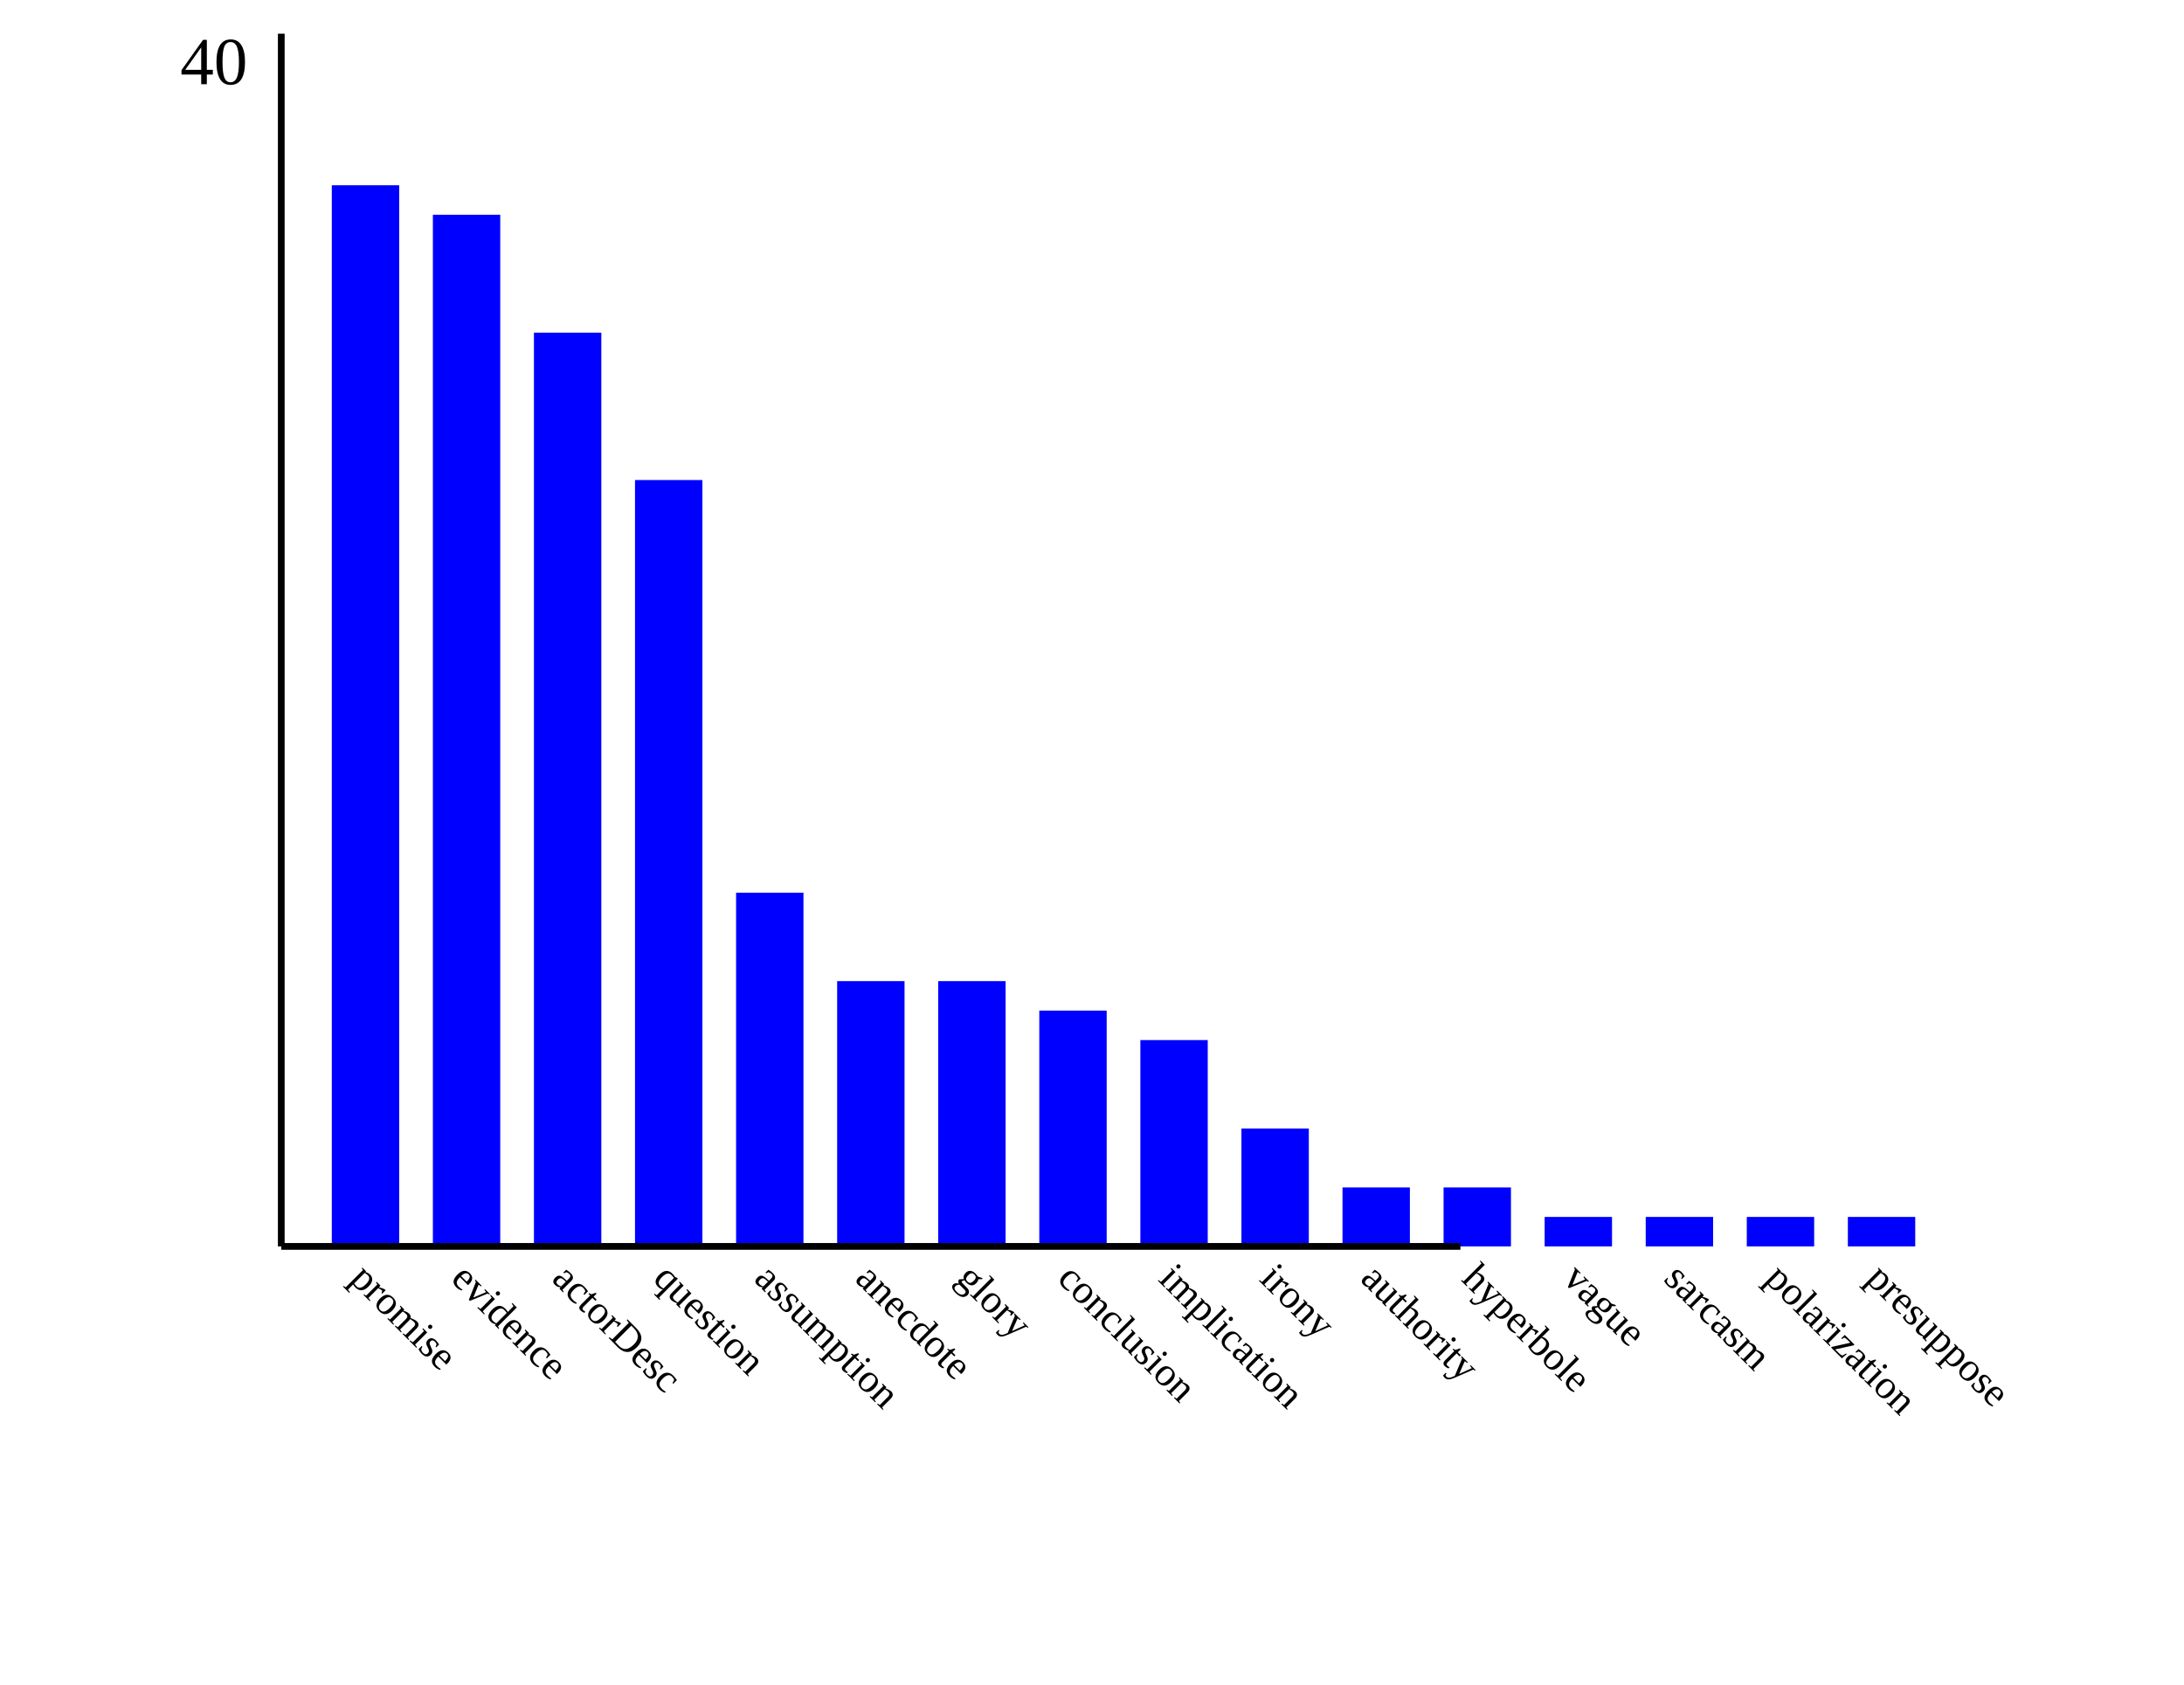
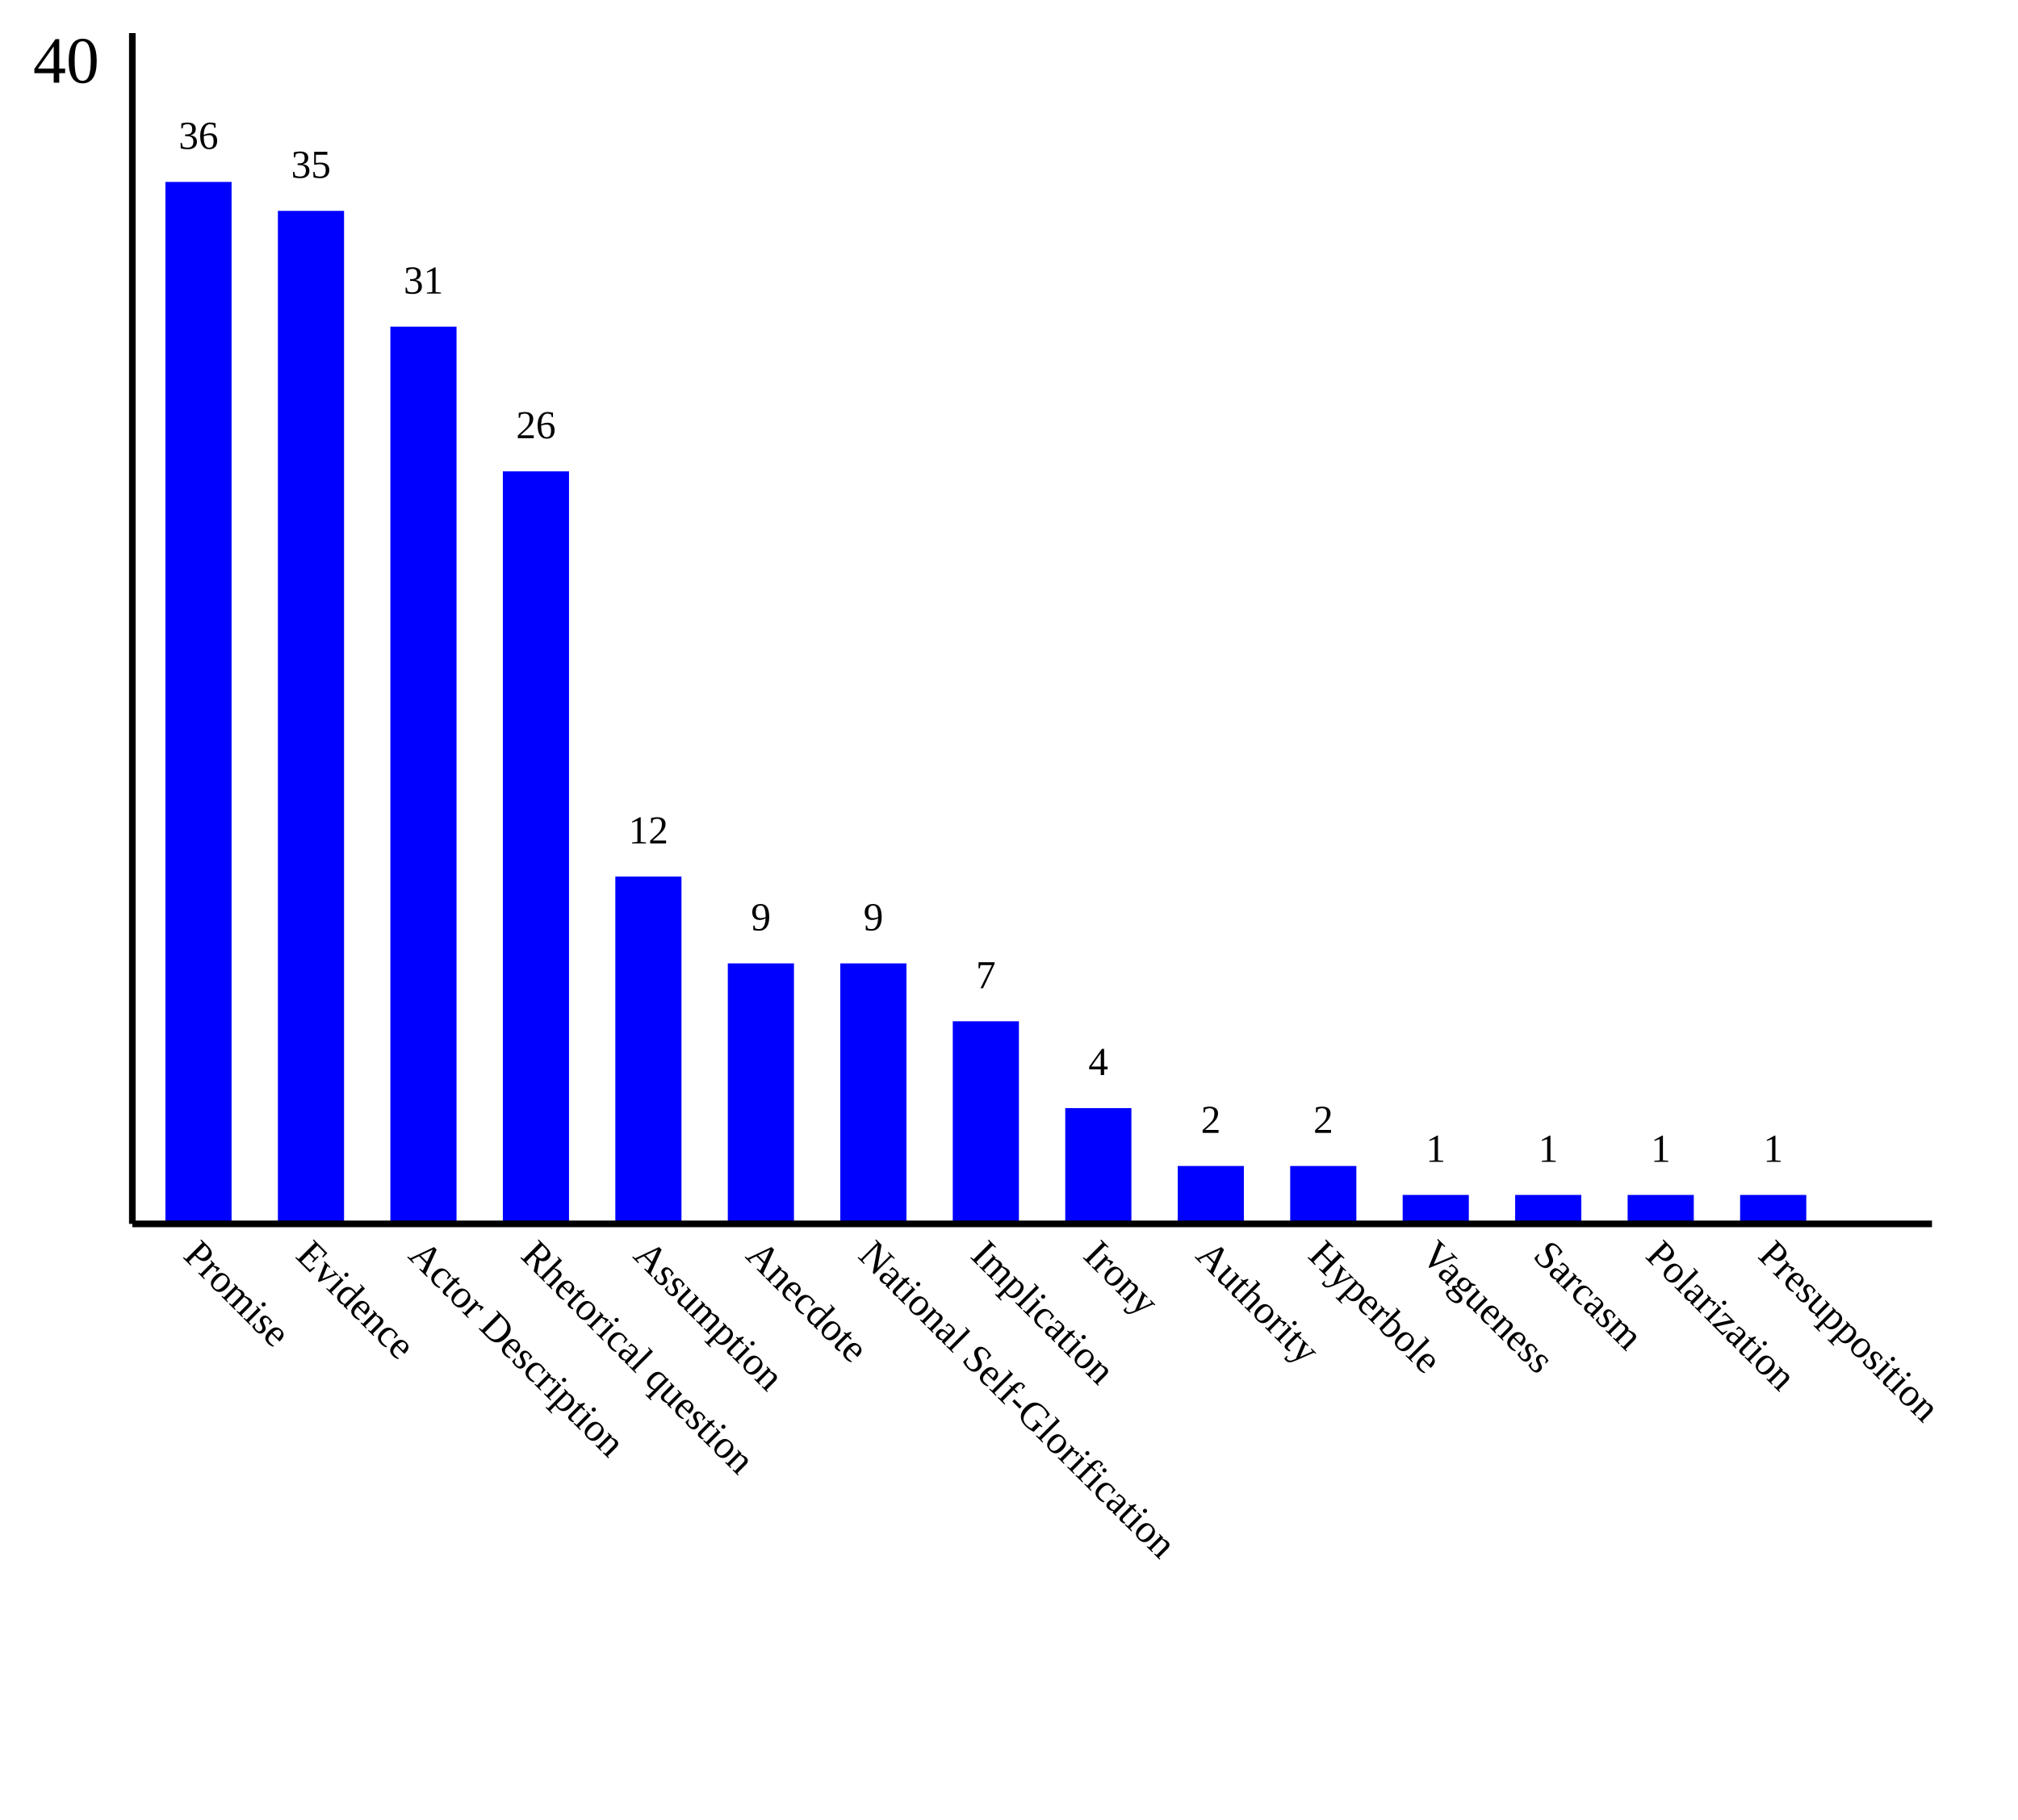
- <svg xmlns="http://www.w3.org/2000/svg" height="500">
+ <svg xmlns="http://www.w3.org/2000/svg" height="600" viewBox="0 0 610 550">
  <g transform="translate(40 370)">
-     <text x="-30" y="-345" font-size="20">40</text>36<rect x="15" y="-315" height="315" width="20" fill="blue" />
-     <text x="20" y="10" color="black" transform="rotate(45 20 10)">promise</text>35<rect x="45" y="-306.25" height="306.25" width="20" fill="blue" />
-     <text x="50" y="10" color="black" transform="rotate(45 50 10)">evidence</text>31<rect x="75" y="-271.25" height="271.25" width="20" fill="blue" />
-     <text x="80" y="10" color="black" transform="rotate(45 80 10)">actorDesc</text>26<rect x="105" y="-227.5" height="227.5" width="20" fill="blue" />
-     <text x="110" y="10" color="black" transform="rotate(45 110 10)">question</text>12<rect x="135" y="-105" height="105" width="20" fill="blue" />
-     <text x="140" y="10" color="black" transform="rotate(45 140 10)">assumption</text>9<rect x="165" y="-78.75" height="78.75" width="20" fill="blue" />
-     <text x="170" y="10" color="black" transform="rotate(45 170 10)">anecdote</text>9<rect x="195" y="-78.75" height="78.75" width="20" fill="blue" />
-     <text x="200" y="10" color="black" transform="rotate(45 200 10)">glory</text>8<rect x="225" y="-70" height="70" width="20" fill="blue" />
-     <text x="230" y="10" color="black" transform="rotate(45 230 10)">conclusion</text>7<rect x="255" y="-61.25" height="61.25" width="20" fill="blue" />
-     <text x="260" y="10" color="black" transform="rotate(45 260 10)">implication</text>4<rect x="285" y="-35" height="35" width="20" fill="blue" />
-     <text x="290" y="10" color="black" transform="rotate(45 290 10)">irony</text>2<rect x="315" y="-17.5" height="17.5" width="20" fill="blue" />
-     <text x="320" y="10" color="black" transform="rotate(45 320 10)">authority</text>2<rect x="345" y="-17.5" height="17.5" width="20" fill="blue" />
-     <text x="350" y="10" color="black" transform="rotate(45 350 10)">hyperbole</text>1<rect x="375" y="-8.75" height="8.75" width="20" fill="blue" />
-     <text x="380" y="10" color="black" transform="rotate(45 380 10)">vague</text>1<rect x="405" y="-8.75" height="8.75" width="20" fill="blue" />
-     <text x="410" y="10" color="black" transform="rotate(45 410 10)">sarcasm</text>1<rect x="435" y="-8.75" height="8.75" width="20" fill="blue" />
-     <text x="440" y="10" color="black" transform="rotate(45 440 10)">polarization</text>1<rect x="465" y="-8.75" height="8.75" width="20" fill="blue" />
-     <text x="470" y="10" color="black" transform="rotate(45 470 10)">presuppose</text>
-     <line x1="0" y1="0" x2="350" y2="0" stroke="black" stroke-width="2" />
+     <text x="-30" y="-345" font-size="20">40</text>
+     <text color="black" x="20" y="-325" text-anchor="middle">36</text>
+     <rect x="10" y="-315" height="315" width="20" fill="blue" />
+     <text x="15" y="10" color="black" transform="rotate(45 15 10)">Promise</text>
+     <text color="black" x="54" y="-316.25" text-anchor="middle">35</text>
+     <rect x="44" y="-306.25" height="306.25" width="20" fill="blue" />
+     <text x="49" y="10" color="black" transform="rotate(45 49 10)">Evidence</text>
+     <text color="black" x="88" y="-281.25" text-anchor="middle">31</text>
+     <rect x="78" y="-271.25" height="271.25" width="20" fill="blue" />
+     <text x="83" y="10" color="black" transform="rotate(45 83 10)">Actor Description</text>
+     <text color="black" x="122" y="-237.5" text-anchor="middle">26</text>
+     <rect x="112" y="-227.5" height="227.5" width="20" fill="blue" />
+     <text x="117" y="10" color="black" transform="rotate(45 117 10)">Rhetorical question</text>
+     <text color="black" x="156" y="-115" text-anchor="middle">12</text>
+     <rect x="146" y="-105" height="105" width="20" fill="blue" />
+     <text x="151" y="10" color="black" transform="rotate(45 151 10)">Assumption</text>
+     <text color="black" x="190" y="-88.75" text-anchor="middle">9</text>
+     <rect x="180" y="-78.75" height="78.75" width="20" fill="blue" />
+     <text x="185" y="10" color="black" transform="rotate(45 185 10)">Anecdote</text>
+     <text color="black" x="224" y="-88.75" text-anchor="middle">9</text>
+     <rect x="214" y="-78.75" height="78.75" width="20" fill="blue" />
+     <text x="219" y="10" color="black" transform="rotate(45 219 10)">National Self-Glorification</text>
+     <text color="black" x="258" y="-71.25" text-anchor="middle">7</text>
+     <rect x="248" y="-61.25" height="61.25" width="20" fill="blue" />
+     <text x="253" y="10" color="black" transform="rotate(45 253 10)">Implication</text>
+     <text color="black" x="292" y="-45" text-anchor="middle">4</text>
+     <rect x="282" y="-35" height="35" width="20" fill="blue" />
+     <text x="287" y="10" color="black" transform="rotate(45 287 10)">Irony</text>
+     <text color="black" x="326" y="-27.5" text-anchor="middle">2</text>
+     <rect x="316" y="-17.5" height="17.5" width="20" fill="blue" />
+     <text x="321" y="10" color="black" transform="rotate(45 321 10)">Authority</text>
+     <text color="black" x="360" y="-27.5" text-anchor="middle">2</text>
+     <rect x="350" y="-17.5" height="17.5" width="20" fill="blue" />
+     <text x="355" y="10" color="black" transform="rotate(45 355 10)">Hyperbole</text>
+     <text color="black" x="394" y="-18.75" text-anchor="middle">1</text>
+     <rect x="384" y="-8.75" height="8.75" width="20" fill="blue" />
+     <text x="389" y="10" color="black" transform="rotate(45 389 10)">Vagueness</text>
+     <text color="black" x="428" y="-18.75" text-anchor="middle">1</text>
+     <rect x="418" y="-8.75" height="8.75" width="20" fill="blue" />
+     <text x="423" y="10" color="black" transform="rotate(45 423 10)">Sarcasm</text>
+     <text color="black" x="462" y="-18.75" text-anchor="middle">1</text>
+     <rect x="452" y="-8.75" height="8.75" width="20" fill="blue" />
+     <text x="457" y="10" color="black" transform="rotate(45 457 10)">Polarization</text>
+     <text color="black" x="496" y="-18.75" text-anchor="middle">1</text>
+     <rect x="486" y="-8.75" height="8.75" width="20" fill="blue" />
+     <text x="491" y="10" color="black" transform="rotate(45 491 10)">Presupposition</text>
+     <line x1="0" y1="0" x2="544" y2="0" stroke="black" stroke-width="2" />
    <line x1="0" y1="0" x2="0" y2="-360" stroke="black" stroke-width="2" />
  </g>
</svg>
